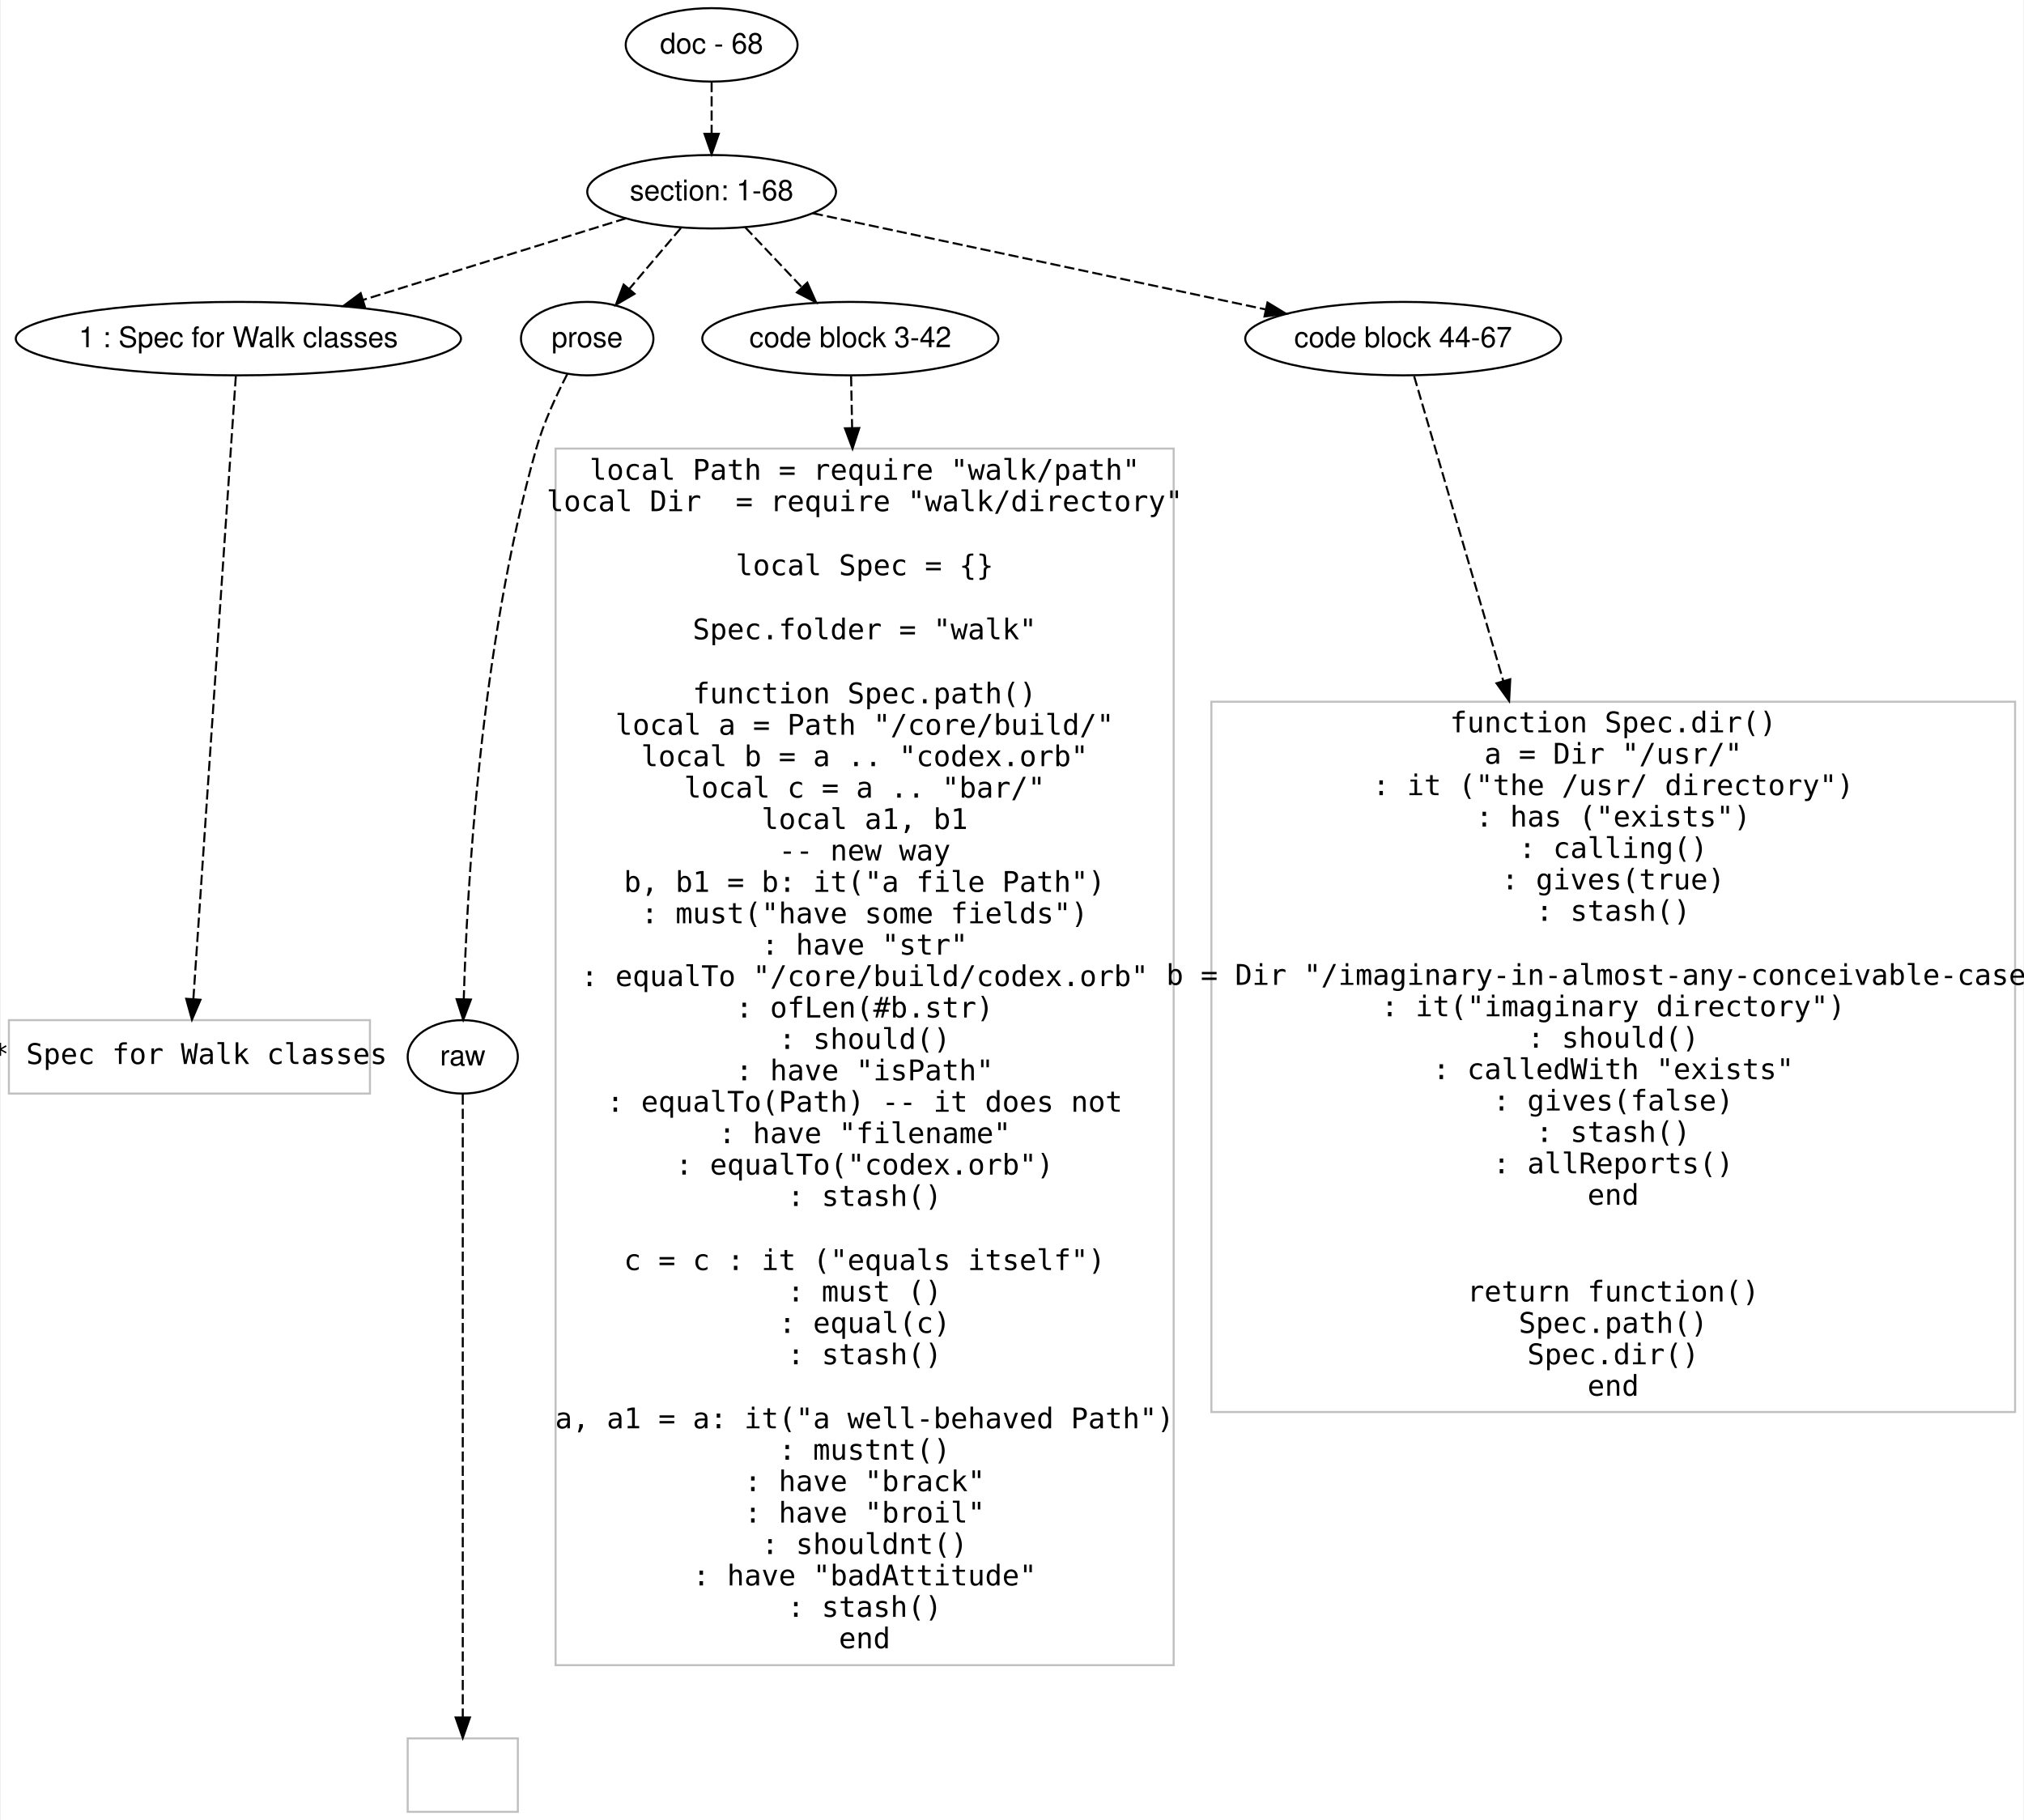
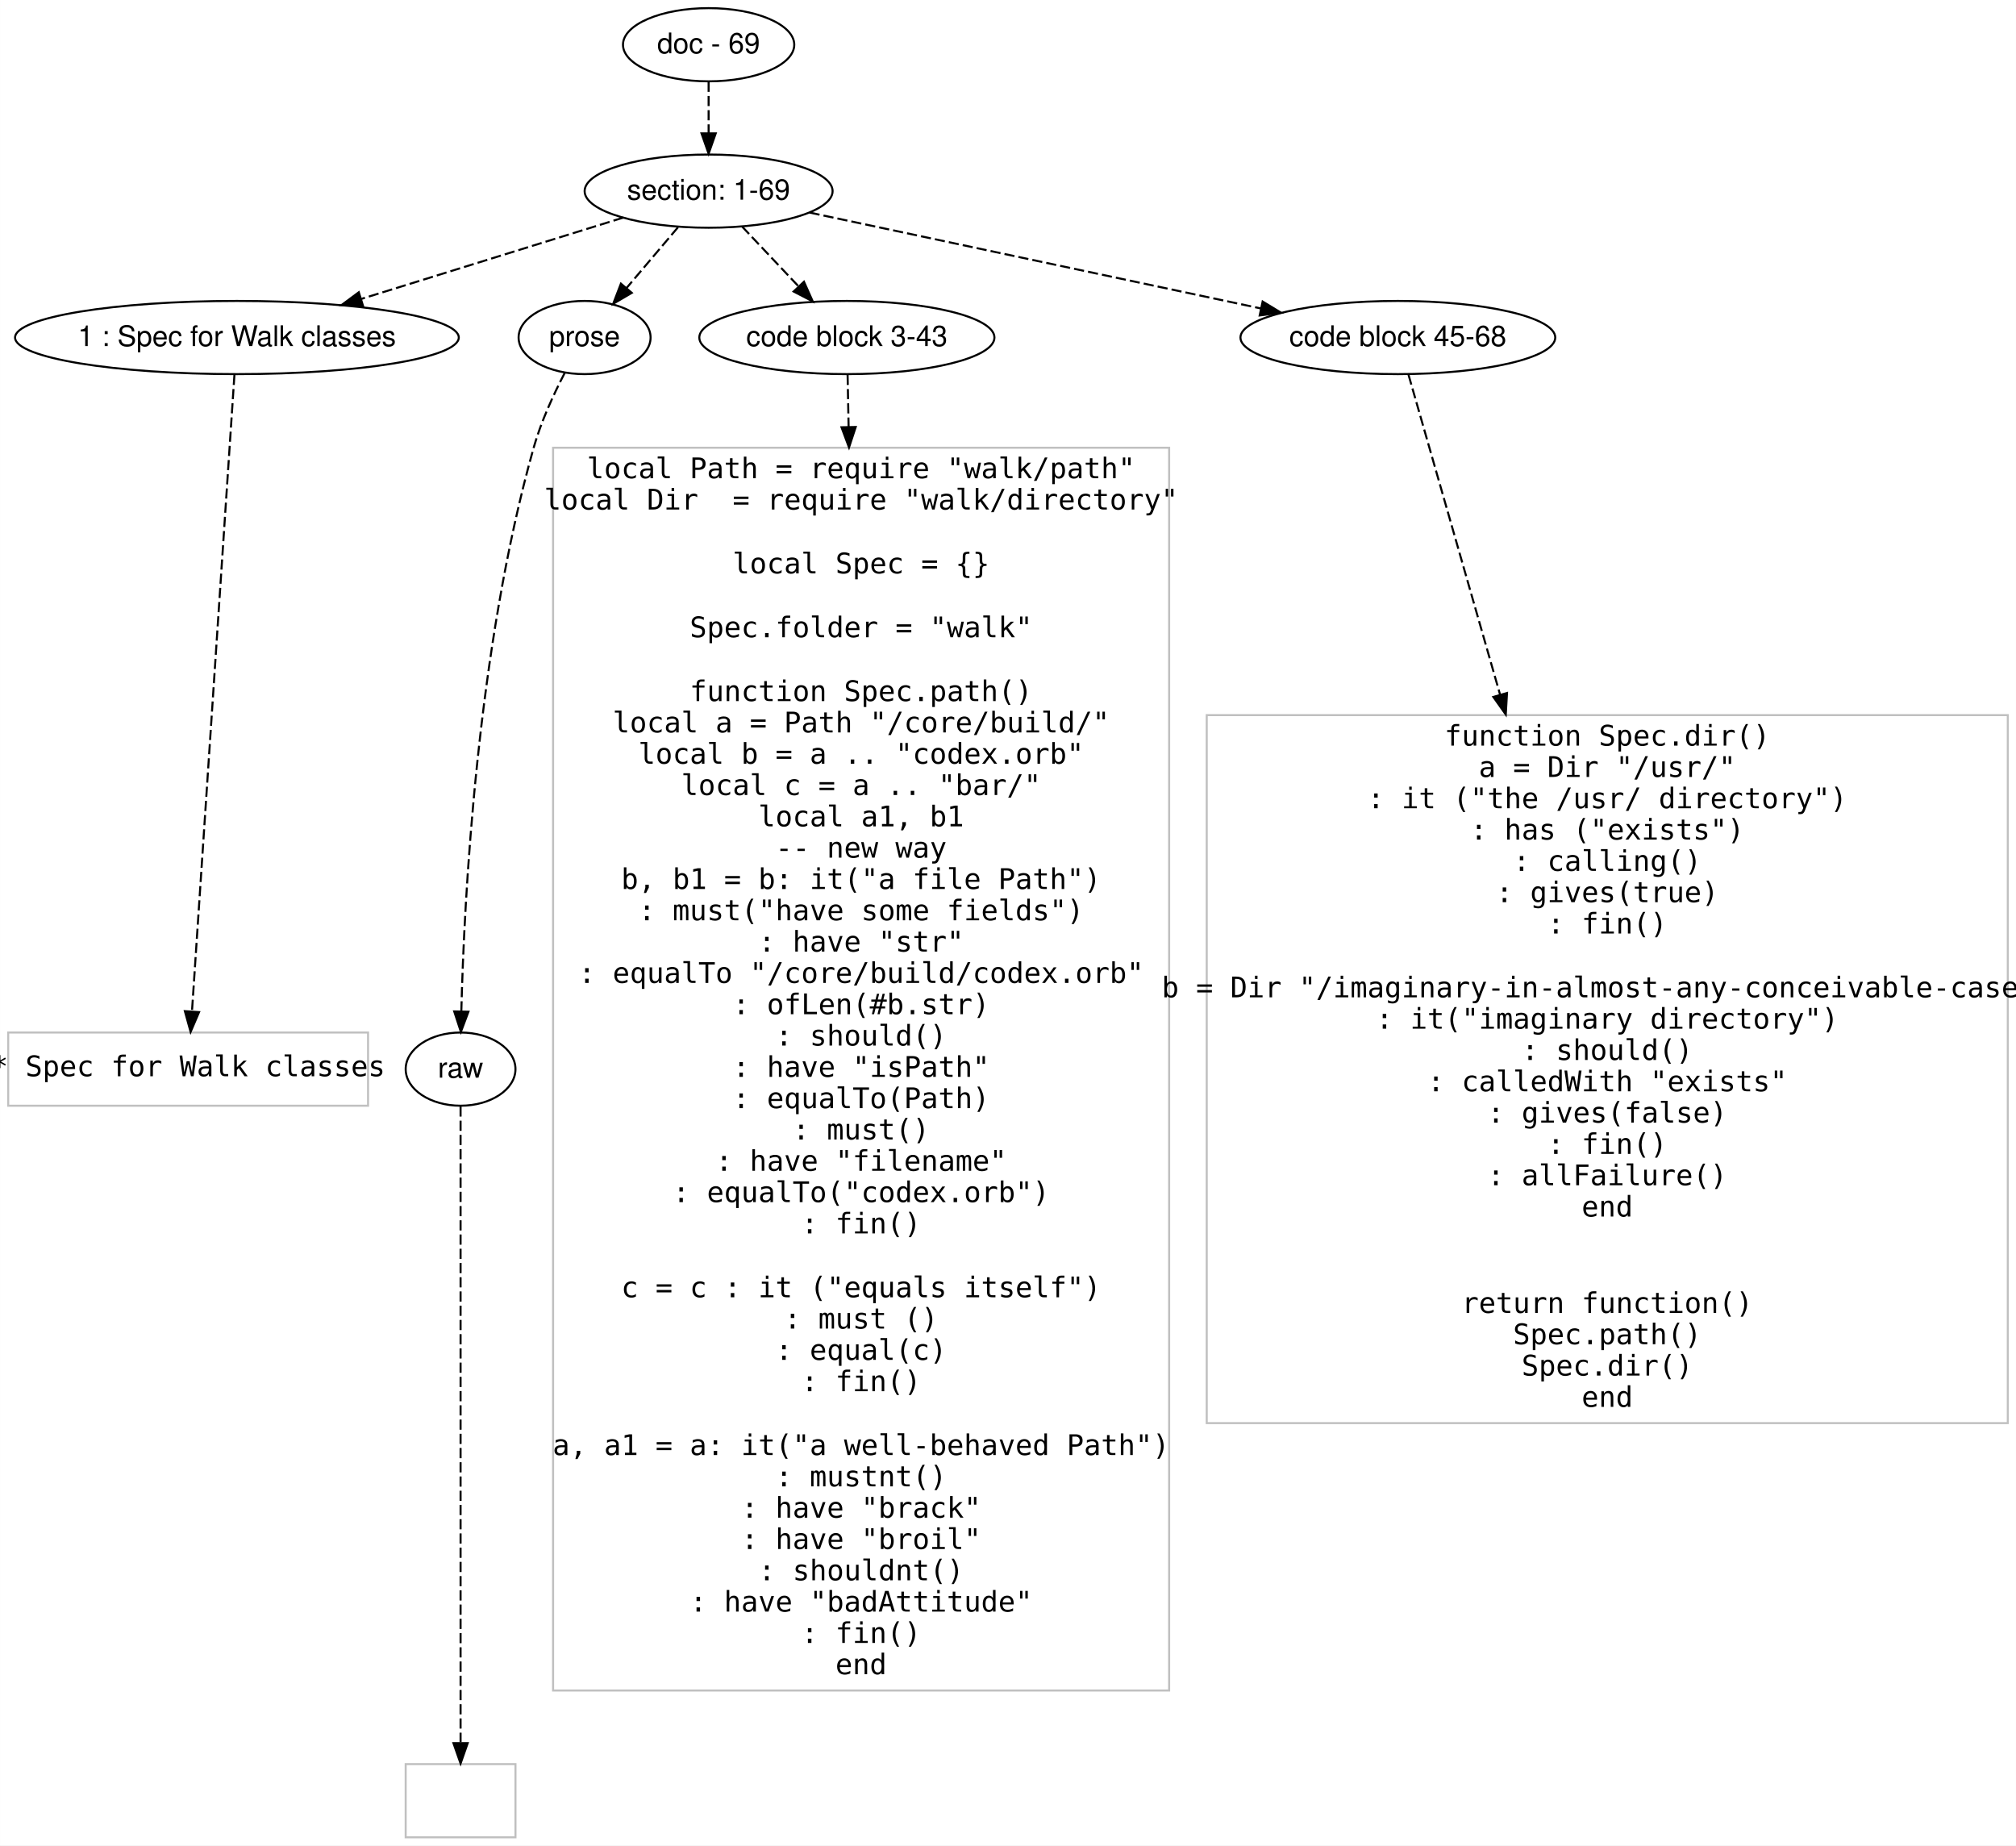
- <svg xmlns="http://www.w3.org/2000/svg" width="992pt" height="892pt" viewBox="0.00 0.00 991.50 892.20">
-   <g id="graph0" class="graph" transform="scale(1 1) rotate(0) translate(4 888.201)">
-     <polygon fill="#ffffff" stroke="transparent" points="-4,4 -4,-888.201 987.5,-888.201 987.5,4 -4,4" />
+ <svg xmlns="http://www.w3.org/2000/svg" width="992pt" height="908pt" viewBox="0.00 0.00 991.50 907.60">
+   <g id="graph0" class="graph" transform="scale(1 1) rotate(0) translate(4 903.6011)">
+     <polygon fill="#ffffff" stroke="transparent" points="-4,4 -4,-903.601 987.5,-903.601 987.5,4 -4,4" />
    <g id="node1" class="node">
-       <ellipse fill="none" stroke="#000000" cx="344.5" cy="-866.201" rx="42.122" ry="18" />
-       <text text-anchor="middle" x="344.5" y="-862.001" font-family="Helvetica,sans-Serif" font-size="14.00" fill="#000000">doc - 68</text>
+       <ellipse fill="none" stroke="#000000" cx="344.5" cy="-881.601" rx="42.122" ry="18" />
+       <text text-anchor="middle" x="344.5" y="-877.401" font-family="Helvetica,sans-Serif" font-size="14.00" fill="#000000">doc - 69</text>
    </g>
    <g id="node2" class="node">
-       <ellipse fill="none" stroke="#000000" cx="344.5" cy="-794.201" rx="60.983" ry="18" />
-       <text text-anchor="middle" x="344.5" y="-790.001" font-family="Helvetica,sans-Serif" font-size="14.00" fill="#000000">section: 1-68</text>
+       <ellipse fill="none" stroke="#000000" cx="344.5" cy="-809.601" rx="60.983" ry="18" />
+       <text text-anchor="middle" x="344.5" y="-805.401" font-family="Helvetica,sans-Serif" font-size="14.00" fill="#000000">section: 1-69</text>
    </g>
    <g id="edge1" class="edge">
-       <path fill="none" stroke="#000000" stroke-dasharray="5,2" d="M344.5,-848.032C344.5,-840.332 344.5,-831.175 344.5,-822.618" />
-       <polygon fill="#000000" stroke="#000000" points="348,-822.614 344.5,-812.614 341,-822.614 348,-822.614" />
+       <path fill="none" stroke="#000000" stroke-dasharray="5,2" d="M344.5,-863.432C344.5,-855.732 344.5,-846.575 344.5,-838.018" />
+       <polygon fill="#000000" stroke="#000000" points="348,-838.014 344.5,-828.014 341,-838.014 348,-838.014" />
    </g>
    <g id="node3" class="node">
-       <ellipse fill="none" stroke="#000000" cx="112.5" cy="-722.201" rx="109.121" ry="18" />
-       <text text-anchor="middle" x="112.5" y="-718.001" font-family="Helvetica,sans-Serif" font-size="14.00" fill="#000000">1 : Spec for Walk classes</text>
+       <ellipse fill="none" stroke="#000000" cx="112.5" cy="-737.601" rx="109.121" ry="18" />
+       <text text-anchor="middle" x="112.5" y="-733.401" font-family="Helvetica,sans-Serif" font-size="14.00" fill="#000000">1 : Spec for Walk classes</text>
    </g>
    <g id="edge2" class="edge">
-       <path fill="none" stroke="#000000" stroke-dasharray="5,2" d="M302.487,-781.162C266.538,-770.006 214.32,-753.8 173.722,-741.201" />
-       <polygon fill="#000000" stroke="#000000" points="174.52,-737.784 163.932,-738.163 172.445,-744.47 174.52,-737.784" />
+       <path fill="none" stroke="#000000" stroke-dasharray="5,2" d="M302.487,-796.562C266.538,-785.406 214.32,-769.2 173.722,-756.601" />
+       <polygon fill="#000000" stroke="#000000" points="174.52,-753.184 163.932,-753.563 172.445,-759.87 174.52,-753.184" />
    </g>
    <g id="node4" class="node">
-       <ellipse fill="none" stroke="#000000" cx="283.5" cy="-722.201" rx="32.459" ry="18" />
-       <text text-anchor="middle" x="283.5" y="-718.001" font-family="Helvetica,sans-Serif" font-size="14.00" fill="#000000">prose</text>
+       <ellipse fill="none" stroke="#000000" cx="283.5" cy="-737.601" rx="32.459" ry="18" />
+       <text text-anchor="middle" x="283.5" y="-733.401" font-family="Helvetica,sans-Serif" font-size="14.00" fill="#000000">prose</text>
    </g>
    <g id="edge3" class="edge">
-       <path fill="none" stroke="#000000" stroke-dasharray="5,2" d="M329.421,-776.403C321.814,-767.424 312.469,-756.394 304.2,-746.634" />
-       <polygon fill="#000000" stroke="#000000" points="306.704,-744.174 297.569,-738.807 301.363,-748.699 306.704,-744.174" />
+       <path fill="none" stroke="#000000" stroke-dasharray="5,2" d="M329.421,-791.803C321.814,-782.824 312.469,-771.794 304.2,-762.034" />
+       <polygon fill="#000000" stroke="#000000" points="306.704,-759.574 297.569,-754.207 301.363,-764.099 306.704,-759.574" />
    </g>
    <g id="node5" class="node">
-       <ellipse fill="none" stroke="#000000" cx="412.5" cy="-722.201" rx="72.584" ry="18" />
-       <text text-anchor="middle" x="412.5" y="-718.001" font-family="Helvetica,sans-Serif" font-size="14.00" fill="#000000">code block 3-42</text>
+       <ellipse fill="none" stroke="#000000" cx="412.5" cy="-737.601" rx="72.584" ry="18" />
+       <text text-anchor="middle" x="412.5" y="-733.401" font-family="Helvetica,sans-Serif" font-size="14.00" fill="#000000">code block 3-43</text>
    </g>
    <g id="edge4" class="edge">
-       <path fill="none" stroke="#000000" stroke-dasharray="5,2" d="M360.961,-776.772C369.273,-767.971 379.511,-757.131 388.666,-747.437" />
-       <polygon fill="#000000" stroke="#000000" points="391.397,-749.643 395.718,-739.97 386.308,-744.837 391.397,-749.643" />
+       <path fill="none" stroke="#000000" stroke-dasharray="5,2" d="M360.961,-792.172C369.273,-783.371 379.511,-772.531 388.666,-762.837" />
+       <polygon fill="#000000" stroke="#000000" points="391.397,-765.043 395.718,-755.37 386.308,-760.237 391.397,-765.043" />
    </g>
    <g id="node6" class="node">
-       <ellipse fill="none" stroke="#000000" cx="683.5" cy="-722.201" rx="77.421" ry="18" />
-       <text text-anchor="middle" x="683.5" y="-718.001" font-family="Helvetica,sans-Serif" font-size="14.00" fill="#000000">code block 44-67</text>
+       <ellipse fill="none" stroke="#000000" cx="683.5" cy="-737.601" rx="77.421" ry="18" />
+       <text text-anchor="middle" x="683.5" y="-733.401" font-family="Helvetica,sans-Serif" font-size="14.00" fill="#000000">code block 45-68</text>
    </g>
    <g id="edge5" class="edge">
-       <path fill="none" stroke="#000000" stroke-dasharray="5,2" d="M394.157,-783.654C452.845,-771.19 550.778,-750.39 616.236,-736.487" />
-       <polygon fill="#000000" stroke="#000000" points="616.995,-739.904 626.05,-734.403 615.541,-733.057 616.995,-739.904" />
+       <path fill="none" stroke="#000000" stroke-dasharray="5,2" d="M394.157,-799.054C452.845,-786.59 550.778,-765.79 616.236,-751.887" />
+       <polygon fill="#000000" stroke="#000000" points="616.995,-755.304 626.05,-749.803 615.541,-748.457 616.995,-755.304" />
    </g>
    <g id="node7" class="node">
-       <polygon fill="none" stroke="#c0c0c0" points="177,-388.101 0,-388.101 0,-352.101 177,-352.101 177,-388.101" />
-       <text text-anchor="middle" x="88.5" y="-366.601" font-family="Inconsolata" font-size="14.00" fill="#000000">* Spec for Walk classes</text>
+       <polygon fill="none" stroke="#c0c0c0" points="177,-395.8 0,-395.8 0,-359.8 177,-359.8 177,-395.8" />
+       <text text-anchor="middle" x="88.5" y="-374.3" font-family="Inconsolata" font-size="14.00" fill="#000000">* Spec for Walk classes</text>
    </g>
    <g id="edge6" class="edge">
-       <path fill="none" stroke="#000000" stroke-dasharray="5,2" d="M111.243,-703.766C107.307,-646.012 95.193,-468.289 90.441,-398.579" />
-       <polygon fill="#000000" stroke="#000000" points="93.916,-398.091 89.744,-388.353 86.932,-398.568 93.916,-398.091" />
+       <path fill="none" stroke="#000000" stroke-dasharray="5,2" d="M111.277,-719.264C107.361,-660.557 95.113,-476.947 90.387,-406.09" />
+       <polygon fill="#000000" stroke="#000000" points="93.879,-405.846 89.721,-396.101 86.894,-406.312 93.879,-405.846" />
    </g>
    <g id="node8" class="node">
-       <ellipse fill="none" stroke="#000000" cx="222.5" cy="-370.101" rx="27" ry="18" />
-       <text text-anchor="middle" x="222.5" y="-365.901" font-family="Helvetica,sans-Serif" font-size="14.00" fill="#000000">raw</text>
+       <ellipse fill="none" stroke="#000000" cx="222.5" cy="-377.8" rx="27" ry="18" />
+       <text text-anchor="middle" x="222.5" y="-373.601" font-family="Helvetica,sans-Serif" font-size="14.00" fill="#000000">raw</text>
    </g>
    <g id="edge7" class="edge">
-       <path fill="none" stroke="#000000" stroke-dasharray="5,2" d="M273.711,-704.741C268.365,-694.421 262.115,-680.921 258.5,-668.201 231.104,-571.797 224.553,-452.064 222.989,-398.413" />
-       <polygon fill="#000000" stroke="#000000" points="226.485,-398.202 222.731,-388.295 219.487,-398.381 226.485,-398.202" />
+       <path fill="none" stroke="#000000" stroke-dasharray="5,2" d="M273.697,-720.145C268.346,-709.826 262.096,-696.326 258.5,-683.601 230.486,-584.459 224.249,-461.28 222.876,-406.443" />
+       <polygon fill="#000000" stroke="#000000" points="226.369,-406.036 222.657,-396.112 219.37,-406.185 226.369,-406.036" />
    </g>
    <g id="node10" class="node">
-       <polygon fill="none" stroke="#c0c0c0" points="571,-668.302 268,-668.302 268,-71.9 571,-71.9 571,-668.302" />
-       <text text-anchor="middle" x="419.5" y="-653.001" font-family="Inconsolata" font-size="14.00" fill="#000000">local Path = require "walk/path"</text>
-       <text text-anchor="middle" x="419.5" y="-637.601" font-family="Inconsolata" font-size="14.00" fill="#000000">local Dir  = require "walk/directory"</text>
-       <text text-anchor="middle" x="419.5" y="-606.201" font-family="Inconsolata" font-size="14.00" fill="#000000">local Spec = {}</text>
-       <text text-anchor="middle" x="419.5" y="-574.801" font-family="Inconsolata" font-size="14.00" fill="#000000">Spec.folder = "walk"</text>
-       <text text-anchor="middle" x="419.5" y="-543.401" font-family="Inconsolata" font-size="14.00" fill="#000000">function Spec.path()</text>
-       <text text-anchor="middle" x="419.5" y="-528.001" font-family="Inconsolata" font-size="14.00" fill="#000000">  local a = Path "/core/build/"</text>
-       <text text-anchor="middle" x="419.5" y="-512.601" font-family="Inconsolata" font-size="14.00" fill="#000000">  local b = a .. "codex.orb"</text>
-       <text text-anchor="middle" x="419.5" y="-497.201" font-family="Inconsolata" font-size="14.00" fill="#000000">  local c = a .. "bar/"</text>
-       <text text-anchor="middle" x="419.5" y="-481.801" font-family="Inconsolata" font-size="14.00" fill="#000000">  local a1, b1</text>
-       <text text-anchor="middle" x="419.5" y="-466.401" font-family="Inconsolata" font-size="14.00" fill="#000000">  -- new way</text>
-       <text text-anchor="middle" x="419.5" y="-451.001" font-family="Inconsolata" font-size="14.00" fill="#000000">  b, b1 = b: it("a file Path")</text>
-       <text text-anchor="middle" x="419.5" y="-435.601" font-family="Inconsolata" font-size="14.00" fill="#000000">     : must("have some fields")</text>
-       <text text-anchor="middle" x="419.5" y="-420.201" font-family="Inconsolata" font-size="14.00" fill="#000000">        : have "str"</text>
-       <text text-anchor="middle" x="419.5" y="-404.801" font-family="Inconsolata" font-size="14.00" fill="#000000">        : equalTo "/core/build/codex.orb"</text>
-       <text text-anchor="middle" x="419.5" y="-389.401" font-family="Inconsolata" font-size="14.00" fill="#000000">        : ofLen(#b.str)</text>
-       <text text-anchor="middle" x="419.5" y="-374.001" font-family="Inconsolata" font-size="14.00" fill="#000000">        : should()</text>
-       <text text-anchor="middle" x="419.5" y="-358.601" font-family="Inconsolata" font-size="14.00" fill="#000000">        : have "isPath"</text>
-       <text text-anchor="middle" x="419.5" y="-343.2" font-family="Inconsolata" font-size="14.00" fill="#000000">        : equalTo(Path) -- it does not</text>
+       <polygon fill="none" stroke="#c0c0c0" points="571,-683.402 268,-683.402 268,-72.199 571,-72.199 571,-683.402" />
+       <text text-anchor="middle" x="419.5" y="-668.401" font-family="Inconsolata" font-size="14.00" fill="#000000">local Path = require "walk/path"</text>
+       <text text-anchor="middle" x="419.5" y="-653.001" font-family="Inconsolata" font-size="14.00" fill="#000000">local Dir  = require "walk/directory"</text>
+       <text text-anchor="middle" x="419.5" y="-621.601" font-family="Inconsolata" font-size="14.00" fill="#000000">local Spec = {}</text>
+       <text text-anchor="middle" x="419.5" y="-590.201" font-family="Inconsolata" font-size="14.00" fill="#000000">Spec.folder = "walk"</text>
+       <text text-anchor="middle" x="419.5" y="-558.801" font-family="Inconsolata" font-size="14.00" fill="#000000">function Spec.path()</text>
+       <text text-anchor="middle" x="419.5" y="-543.401" font-family="Inconsolata" font-size="14.00" fill="#000000">  local a = Path "/core/build/"</text>
+       <text text-anchor="middle" x="419.5" y="-528.001" font-family="Inconsolata" font-size="14.00" fill="#000000">  local b = a .. "codex.orb"</text>
+       <text text-anchor="middle" x="419.5" y="-512.601" font-family="Inconsolata" font-size="14.00" fill="#000000">  local c = a .. "bar/"</text>
+       <text text-anchor="middle" x="419.5" y="-497.201" font-family="Inconsolata" font-size="14.00" fill="#000000">  local a1, b1</text>
+       <text text-anchor="middle" x="419.5" y="-481.801" font-family="Inconsolata" font-size="14.00" fill="#000000">  -- new way</text>
+       <text text-anchor="middle" x="419.5" y="-466.401" font-family="Inconsolata" font-size="14.00" fill="#000000">  b, b1 = b: it("a file Path")</text>
+       <text text-anchor="middle" x="419.5" y="-451.001" font-family="Inconsolata" font-size="14.00" fill="#000000">     : must("have some fields")</text>
+       <text text-anchor="middle" x="419.5" y="-435.601" font-family="Inconsolata" font-size="14.00" fill="#000000">        : have "str"</text>
+       <text text-anchor="middle" x="419.5" y="-420.201" font-family="Inconsolata" font-size="14.00" fill="#000000">        : equalTo "/core/build/codex.orb"</text>
+       <text text-anchor="middle" x="419.5" y="-404.801" font-family="Inconsolata" font-size="14.00" fill="#000000">        : ofLen(#b.str)</text>
+       <text text-anchor="middle" x="419.5" y="-389.401" font-family="Inconsolata" font-size="14.00" fill="#000000">        : should()</text>
+       <text text-anchor="middle" x="419.5" y="-374.001" font-family="Inconsolata" font-size="14.00" fill="#000000">        : have "isPath"</text>
+       <text text-anchor="middle" x="419.5" y="-358.601" font-family="Inconsolata" font-size="14.00" fill="#000000">        : equalTo(Path)</text>
+       <text text-anchor="middle" x="419.5" y="-343.2" font-family="Inconsolata" font-size="14.00" fill="#000000">        : must()</text>
      <text text-anchor="middle" x="419.5" y="-327.8" font-family="Inconsolata" font-size="14.00" fill="#000000">        : have "filename"</text>
      <text text-anchor="middle" x="419.5" y="-312.4" font-family="Inconsolata" font-size="14.00" fill="#000000">        : equalTo("codex.orb")</text>
-       <text text-anchor="middle" x="419.5" y="-297" font-family="Inconsolata" font-size="14.00" fill="#000000">        : stash()</text>
+       <text text-anchor="middle" x="419.5" y="-297" font-family="Inconsolata" font-size="14.00" fill="#000000">        : fin()</text>
      <text text-anchor="middle" x="419.5" y="-265.6" font-family="Inconsolata" font-size="14.00" fill="#000000">  c = c : it ("equals itself")</text>
      <text text-anchor="middle" x="419.5" y="-250.2" font-family="Inconsolata" font-size="14.00" fill="#000000">        : must ()</text>
      <text text-anchor="middle" x="419.5" y="-234.8" font-family="Inconsolata" font-size="14.00" fill="#000000">            : equal(c)</text>
-       <text text-anchor="middle" x="419.5" y="-219.4" font-family="Inconsolata" font-size="14.00" fill="#000000">            : stash()</text>
+       <text text-anchor="middle" x="419.5" y="-219.4" font-family="Inconsolata" font-size="14.00" fill="#000000">            : fin()</text>
      <text text-anchor="middle" x="419.5" y="-188" font-family="Inconsolata" font-size="14.00" fill="#000000">  a, a1 = a: it("a well-behaved Path")</text>
      <text text-anchor="middle" x="419.5" y="-172.6" font-family="Inconsolata" font-size="14.00" fill="#000000">             : mustnt()</text>
      <text text-anchor="middle" x="419.5" y="-157.2" font-family="Inconsolata" font-size="14.00" fill="#000000">                : have "brack"</text>
      <text text-anchor="middle" x="419.5" y="-141.8" font-family="Inconsolata" font-size="14.00" fill="#000000">                : have "broil"</text>
      <text text-anchor="middle" x="419.5" y="-126.4" font-family="Inconsolata" font-size="14.00" fill="#000000">             : shouldnt()</text>
      <text text-anchor="middle" x="419.5" y="-111" font-family="Inconsolata" font-size="14.00" fill="#000000">                : have "badAttitude"</text>
-       <text text-anchor="middle" x="419.5" y="-95.6" font-family="Inconsolata" font-size="14.00" fill="#000000">                : stash()</text>
+       <text text-anchor="middle" x="419.5" y="-95.6" font-family="Inconsolata" font-size="14.00" fill="#000000">                : fin()</text>
      <text text-anchor="middle" x="419.5" y="-80.2" font-family="Inconsolata" font-size="14.00" fill="#000000">end</text>
    </g>
    <g id="edge9" class="edge">
-       <path fill="none" stroke="#000000" stroke-dasharray="5,2" d="M412.866,-703.766C413.003,-696.921 413.172,-688.391 413.368,-678.555" />
-       <polygon fill="#000000" stroke="#000000" points="416.872,-678.366 413.572,-668.298 409.873,-678.227 416.872,-678.366" />
+       <path fill="none" stroke="#000000" stroke-dasharray="5,2" d="M412.857,-719.264C412.992,-712.318 413.161,-703.625 413.356,-693.577" />
+       <polygon fill="#000000" stroke="#000000" points="416.856,-693.607 413.552,-683.541 409.858,-693.471 416.856,-693.607" />
    </g>
    <g id="node11" class="node">
-       <polygon fill="none" stroke="#c0c0c0" points="983.5,-544.201 589.5,-544.201 589.5,-196 983.5,-196 983.5,-544.201" />
-       <text text-anchor="middle" x="786.5" y="-529.201" font-family="Inconsolata" font-size="14.00" fill="#000000">function Spec.dir()</text>
-       <text text-anchor="middle" x="786.5" y="-513.801" font-family="Inconsolata" font-size="14.00" fill="#000000">  a = Dir "/usr/"</text>
-       <text text-anchor="middle" x="786.5" y="-498.401" font-family="Inconsolata" font-size="14.00" fill="#000000">         : it ("the /usr/ directory")</text>
-       <text text-anchor="middle" x="786.5" y="-483.001" font-family="Inconsolata" font-size="14.00" fill="#000000">            : has ("exists")</text>
-       <text text-anchor="middle" x="786.5" y="-467.601" font-family="Inconsolata" font-size="14.00" fill="#000000">            : calling()</text>
-       <text text-anchor="middle" x="786.5" y="-452.201" font-family="Inconsolata" font-size="14.00" fill="#000000">            : gives(true)</text>
-       <text text-anchor="middle" x="786.5" y="-436.801" font-family="Inconsolata" font-size="14.00" fill="#000000">            : stash()</text>
-       <text text-anchor="middle" x="786.5" y="-405.401" font-family="Inconsolata" font-size="14.00" fill="#000000">  b = Dir "/imaginary-in-almost-any-conceivable-case/"</text>
-       <text text-anchor="middle" x="786.5" y="-390.001" font-family="Inconsolata" font-size="14.00" fill="#000000">         : it("imaginary directory")</text>
-       <text text-anchor="middle" x="786.5" y="-374.601" font-family="Inconsolata" font-size="14.00" fill="#000000">         : should()</text>
-       <text text-anchor="middle" x="786.5" y="-359.2" font-family="Inconsolata" font-size="14.00" fill="#000000">              : calledWith "exists"</text>
-       <text text-anchor="middle" x="786.5" y="-343.8" font-family="Inconsolata" font-size="14.00" fill="#000000">              : gives(false)</text>
-       <text text-anchor="middle" x="786.5" y="-328.4" font-family="Inconsolata" font-size="14.00" fill="#000000">              : stash()</text>
-       <text text-anchor="middle" x="786.5" y="-313" font-family="Inconsolata" font-size="14.00" fill="#000000">              : allReports()</text>
-       <text text-anchor="middle" x="786.5" y="-297.6" font-family="Inconsolata" font-size="14.00" fill="#000000">end</text>
-       <text text-anchor="middle" x="786.5" y="-250.2" font-family="Inconsolata" font-size="14.00" fill="#000000">return function()</text>
-       <text text-anchor="middle" x="786.5" y="-234.8" font-family="Inconsolata" font-size="14.00" fill="#000000">          Spec.path()</text>
-       <text text-anchor="middle" x="786.5" y="-219.4" font-family="Inconsolata" font-size="14.00" fill="#000000">          Spec.dir()</text>
-       <text text-anchor="middle" x="786.5" y="-204" font-family="Inconsolata" font-size="14.00" fill="#000000">       end</text>
+       <polygon fill="none" stroke="#c0c0c0" points="983.5,-551.901 589.5,-551.901 589.5,-203.7 983.5,-203.7 983.5,-551.901" />
+       <text text-anchor="middle" x="786.5" y="-536.901" font-family="Inconsolata" font-size="14.00" fill="#000000">function Spec.dir()</text>
+       <text text-anchor="middle" x="786.5" y="-521.501" font-family="Inconsolata" font-size="14.00" fill="#000000">  a = Dir "/usr/"</text>
+       <text text-anchor="middle" x="786.5" y="-506.101" font-family="Inconsolata" font-size="14.00" fill="#000000">         : it ("the /usr/ directory")</text>
+       <text text-anchor="middle" x="786.5" y="-490.701" font-family="Inconsolata" font-size="14.00" fill="#000000">            : has ("exists")</text>
+       <text text-anchor="middle" x="786.5" y="-475.301" font-family="Inconsolata" font-size="14.00" fill="#000000">            : calling()</text>
+       <text text-anchor="middle" x="786.5" y="-459.901" font-family="Inconsolata" font-size="14.00" fill="#000000">            : gives(true)</text>
+       <text text-anchor="middle" x="786.5" y="-444.501" font-family="Inconsolata" font-size="14.00" fill="#000000">            : fin()</text>
+       <text text-anchor="middle" x="786.5" y="-413.101" font-family="Inconsolata" font-size="14.00" fill="#000000">  b = Dir "/imaginary-in-almost-any-conceivable-case/"</text>
+       <text text-anchor="middle" x="786.5" y="-397.701" font-family="Inconsolata" font-size="14.00" fill="#000000">         : it("imaginary directory")</text>
+       <text text-anchor="middle" x="786.5" y="-382.3" font-family="Inconsolata" font-size="14.00" fill="#000000">         : should()</text>
+       <text text-anchor="middle" x="786.5" y="-366.901" font-family="Inconsolata" font-size="14.00" fill="#000000">              : calledWith "exists"</text>
+       <text text-anchor="middle" x="786.5" y="-351.5" font-family="Inconsolata" font-size="14.00" fill="#000000">              : gives(false)</text>
+       <text text-anchor="middle" x="786.5" y="-336.101" font-family="Inconsolata" font-size="14.00" fill="#000000">              : fin()</text>
+       <text text-anchor="middle" x="786.5" y="-320.7" font-family="Inconsolata" font-size="14.00" fill="#000000">              : allFailure()</text>
+       <text text-anchor="middle" x="786.5" y="-305.3" font-family="Inconsolata" font-size="14.00" fill="#000000">end</text>
+       <text text-anchor="middle" x="786.5" y="-257.9" font-family="Inconsolata" font-size="14.00" fill="#000000">return function()</text>
+       <text text-anchor="middle" x="786.5" y="-242.5" font-family="Inconsolata" font-size="14.00" fill="#000000">          Spec.path()</text>
+       <text text-anchor="middle" x="786.5" y="-227.1" font-family="Inconsolata" font-size="14.00" fill="#000000">          Spec.dir()</text>
+       <text text-anchor="middle" x="786.5" y="-211.7" font-family="Inconsolata" font-size="14.00" fill="#000000">       end</text>
    </g>
    <g id="edge10" class="edge">
-       <path fill="none" stroke="#000000" stroke-dasharray="5,2" d="M688.893,-703.766C697.399,-674.688 714.802,-615.197 732.589,-554.392" />
-       <polygon fill="#000000" stroke="#000000" points="735.997,-555.207 735.446,-544.627 729.279,-553.242 735.997,-555.207" />
+       <path fill="none" stroke="#000000" stroke-dasharray="5,2" d="M688.749,-719.264C697.386,-689.093 715.467,-625.933 733.757,-562.043" />
+       <polygon fill="#000000" stroke="#000000" points="737.187,-562.78 736.574,-552.202 730.457,-560.853 737.187,-562.78" />
    </g>
    <g id="node9" class="node">
      <polygon fill="none" stroke="#c0c0c0" points="249.5,-36 195.5,-36 195.5,0 249.5,0 249.5,-36" />
    </g>
    <g id="edge8" class="edge">
-       <path fill="none" stroke="#000000" stroke-dasharray="5,2" d="M222.5,-351.666C222.5,-293.911 222.5,-116.189 222.5,-46.478" />
-       <polygon fill="#000000" stroke="#000000" points="226,-46.252 222.5,-36.252 219,-46.252 226,-46.252" />
+       <path fill="none" stroke="#000000" stroke-dasharray="5,2" d="M222.5,-359.463C222.5,-300.877 222.5,-117.9 222.5,-46.727" />
+       <polygon fill="#000000" stroke="#000000" points="226,-46.3 222.5,-36.3 219,-46.3 226,-46.3" />
    </g>
  </g>
</svg>
